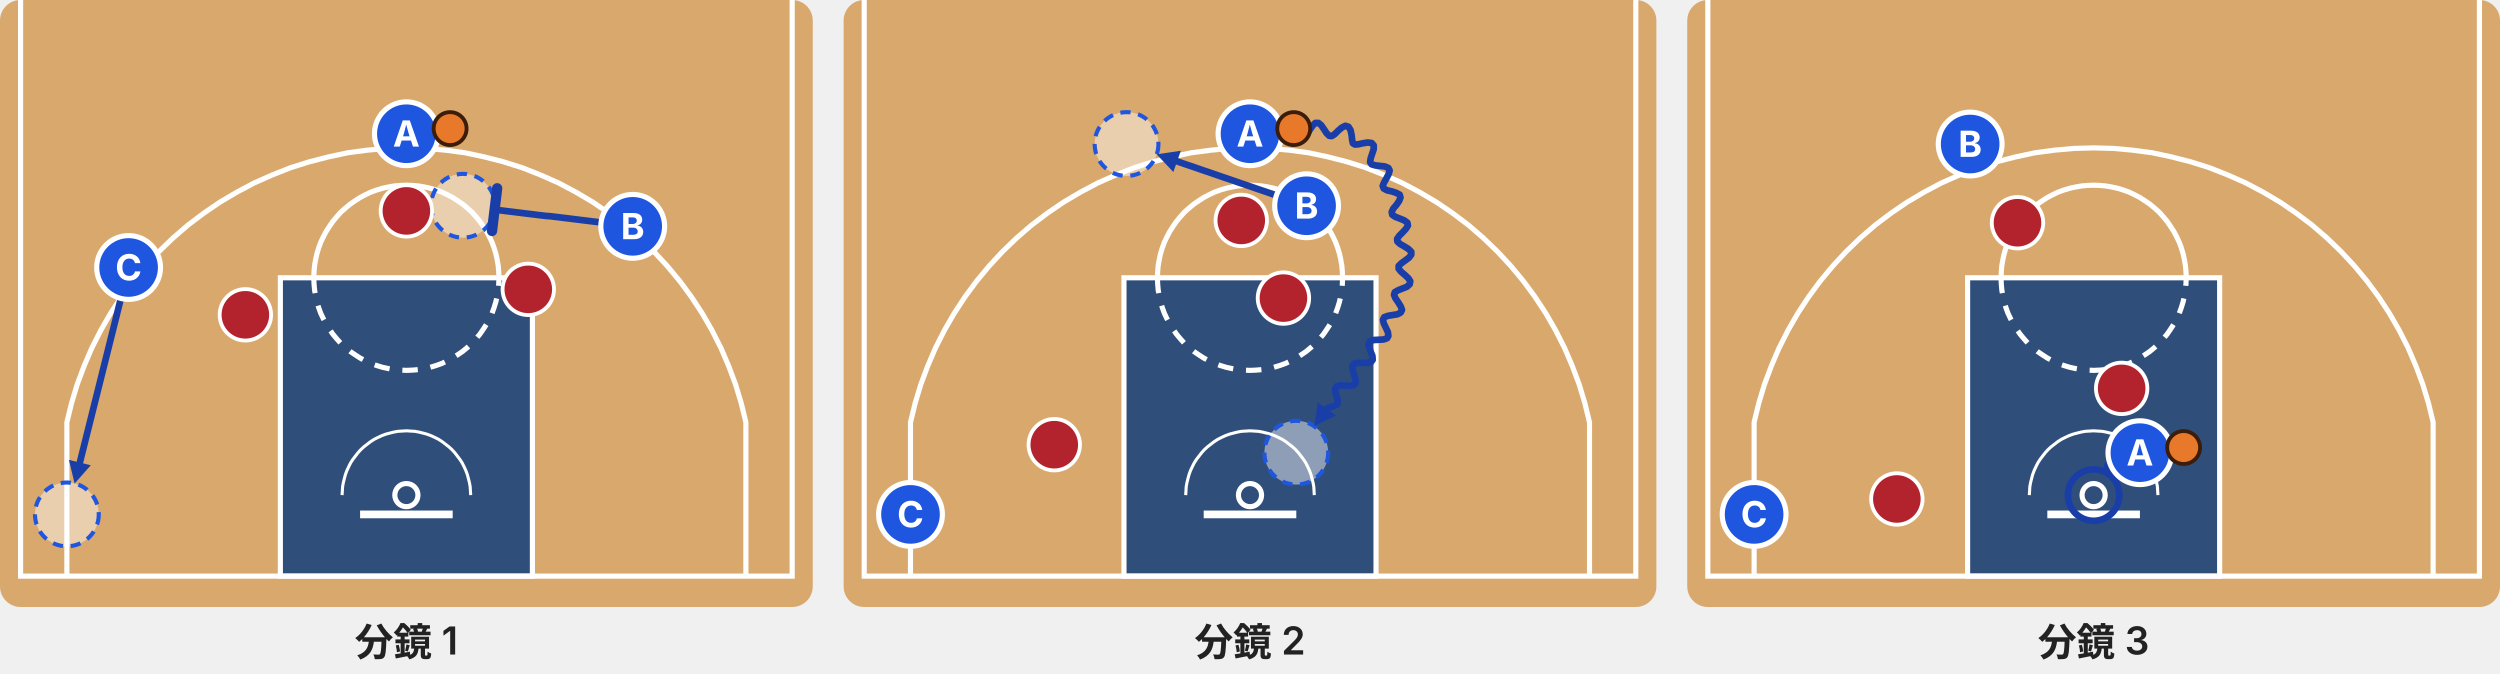
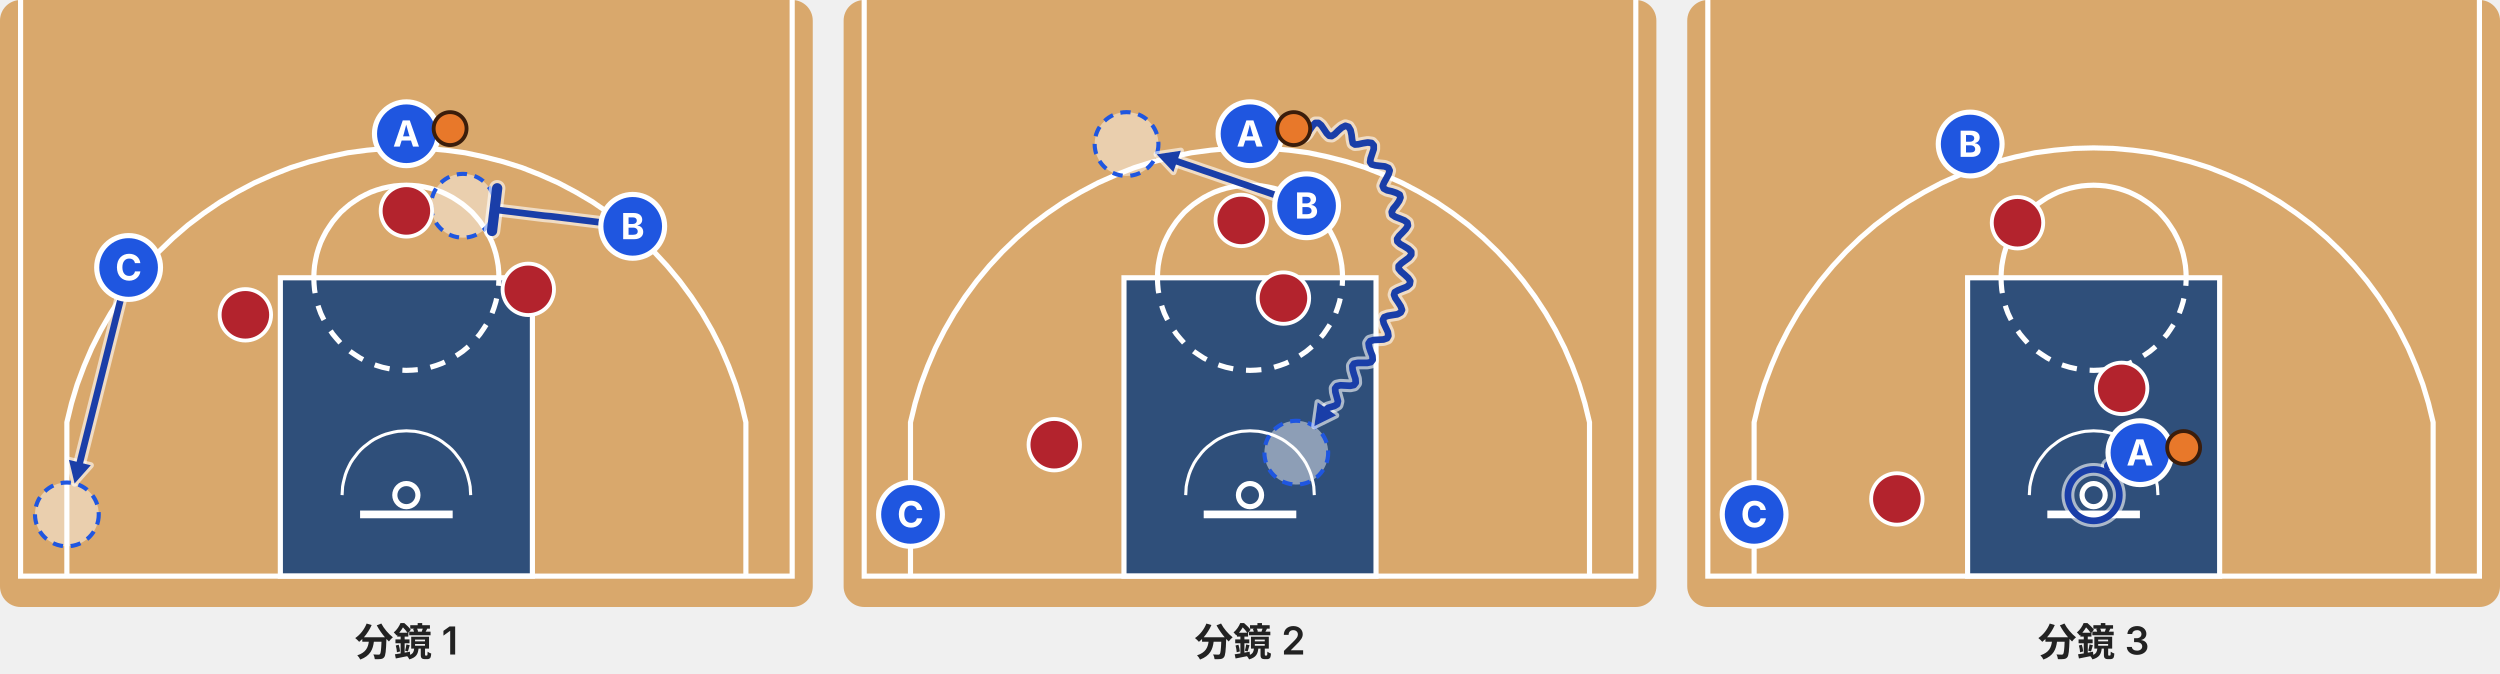
<svg xmlns="http://www.w3.org/2000/svg" viewBox="0 0 972.0 262.0" width="972.0" height="262.0" font-family="-apple-system, 'PingFang TC', 'Noto Sans TC', sans-serif">
  <g transform="translate(0,0)">
    <rect width="316.0" height="236.0" rx="8" fill="#d9a86c" />
    <rect x="109.0" y="108.0" width="98.0" height="116.0" fill="#2f4f7a" stroke="#ffffff" stroke-width="2" />
    <polyline points="8.0,0.0 8.0,224.0 308.0,224.0 308.0,0.0" fill="none" stroke="#ffffff" stroke-width="2" />
    <polyline points="194.0,108.0 193.9,105.6 193.7,103.3 193.3,101.0 192.8,98.7 192.1,96.4 191.3,94.2 190.3,92.1 189.2,90.0 187.9,88.0 186.6,86.1 185.1,84.3 183.5,82.5 181.7,80.9 179.9,79.4 178.0,78.1 176.0,76.8 173.9,75.7 171.8,74.7 169.6,73.9 167.3,73.2 165.0,72.7 162.7,72.3 160.4,72.1 158.0,72.0 155.6,72.1 153.3,72.3 151.0,72.7 148.7,73.2 146.4,73.9 144.2,74.7 142.1,75.7 140.0,76.8 138.0,78.1 136.1,79.4 134.3,80.9 132.5,82.5 130.9,84.3 129.4,86.1 128.1,88.0 126.8,90.0 125.7,92.1 124.7,94.2 123.9,96.4 123.2,98.7 122.7,101.0 122.3,103.3 122.1,105.6 122.0,108.0" fill="none" stroke="#ffffff" stroke-width="2" />
    <polyline points="122.0,108.0 122.1,110.4 122.3,112.7 122.7,115.0 123.2,117.3 123.9,119.6 124.7,121.8 125.7,123.9 126.8,126.0 128.1,128.0 129.4,129.9 130.9,131.7 132.5,133.5 134.3,135.1 136.1,136.6 138.0,137.9 140.0,139.2 142.1,140.3 144.2,141.3 146.4,142.1 148.7,142.8 151.0,143.3 153.3,143.7 155.6,143.9 158.0,144.0 160.4,143.9 162.7,143.7 165.0,143.3 167.3,142.8 169.6,142.1 171.8,141.3 173.9,140.3 176.0,139.2 178.0,137.9 179.9,136.6 181.7,135.1 183.5,133.5 185.1,131.7 186.6,129.9 187.9,128.0 189.2,126.0 190.3,123.9 191.3,121.8 192.1,119.6 192.8,117.3 193.3,115.0 193.7,112.7 193.9,110.4 194.0,108.0" fill="none" stroke="#ffffff" stroke-width="2" stroke-dasharray="6 5" />
    <polyline points="290.0,224.0 290.0,164.2 288.2,156.8 286.0,149.5 283.3,142.3 280.3,135.3 276.8,128.4 273.0,121.8 268.8,115.4 264.3,109.3 259.4,103.4 254.2,97.8 248.7,92.5 242.9,87.5 236.8,82.9 230.5,78.6 223.9,74.7 217.1,71.1 210.1,68.0 203.0,65.2 195.7,62.9 188.3,61.0 180.8,59.4 173.3,58.4 165.6,57.7 158.0,57.5 150.4,57.7 142.7,58.4 135.2,59.4 127.7,61.0 120.3,62.9 113.0,65.2 105.9,68.0 98.9,71.1 92.1,74.7 85.5,78.6 79.2,82.9 73.1,87.5 67.3,92.5 61.8,97.8 56.6,103.4 51.7,109.3 47.2,115.4 43.0,121.8 39.2,128.4 35.7,135.3 32.7,142.3 30.0,149.5 27.8,156.8 26.0,164.2 26.0,224.0" fill="none" stroke="#ffffff" stroke-width="2" />
    <polyline points="183.0,192.5 182.9,190.9 182.8,189.2 182.5,187.6 182.1,186.0 181.7,184.5 181.1,182.9 180.4,181.4 179.7,180.0 178.8,178.6 177.8,177.3 176.8,176.0 175.7,174.8 174.5,173.7 173.2,172.7 171.9,171.7 170.5,170.8 169.1,170.1 167.6,169.4 166.0,168.8 164.5,168.4 162.9,168.0 161.3,167.7 159.6,167.6 158.0,167.5 156.4,167.6 154.7,167.7 153.1,168.0 151.5,168.4 150.0,168.8 148.4,169.4 146.9,170.1 145.5,170.8 144.1,171.7 142.8,172.7 141.5,173.7 140.3,174.8 139.2,176.0 138.2,177.3 137.2,178.6 136.3,180.0 135.6,181.4 134.9,182.9 134.3,184.5 133.9,186.0 133.5,187.6 133.2,189.2 133.1,190.9 133.0,192.5" fill="none" stroke="#ffffff" stroke-width="1.2" />
    <line x1="140.0" y1="200.0" x2="176.0" y2="200.0" stroke="#ffffff" stroke-width="3" />
    <circle cx="158.0" cy="192.5" r="4.5" fill="none" stroke="#ffffff" stroke-width="2" />
    <circle cx="180.0" cy="80.0" r="12.4" fill="#ffffff" fill-opacity="0.45" stroke="#1f56e0" stroke-width="1.6" stroke-dasharray="4 3" />
    <circle cx="26.0" cy="200.0" r="12.4" fill="#ffffff" fill-opacity="0.45" stroke="#1f56e0" stroke-width="1.6" stroke-dasharray="4 3" />
+     <polyline points="233.7,86.5 231.3,86.2 228.9,85.9 226.4,85.6 224.0,85.3 221.6,85.0 219.1,84.7 216.7,84.4 214.2,84.1 211.8,83.9 209.3,83.6 206.9,83.3 204.4,83.0 202.0,82.7 199.6,82.4 197.1,82.1 194.7,81.8 192.3,81.5" fill="none" stroke="#ffffff" stroke-width="5.0" stroke-linecap="round" stroke-linejoin="round" stroke-opacity="0.6" fill-opacity="0.6" />
+     <line x1="191.3" y1="89.8" x2="193.3" y2="73.2" stroke="#ffffff" stroke-width="6.4" stroke-linecap="round" stroke-opacity="0.6" fill-opacity="0.6" />
    <polyline points="233.7,86.5 231.3,86.2 228.9,85.9 226.4,85.6 224.0,85.3 221.6,85.0 219.1,84.7 216.7,84.4 214.2,84.1 211.8,83.9 209.3,83.6 206.9,83.3 204.4,83.0 202.0,82.7 199.6,82.4 197.1,82.1 194.7,81.8 192.3,81.5" fill="none" stroke="#1a3ea8" stroke-width="2.6" stroke-linecap="round" stroke-linejoin="round" />
-     <line x1="191.3" y1="89.8" x2="193.3" y2="73.2" stroke="#1a3ea8" stroke-width="4" stroke-linecap="round" />
+     <line x1="191.3" y1="89.8" x2="193.3" y2="73.2" stroke="#1a3ea8" stroke-width="4.0" stroke-linecap="round" />
+     <polyline points="47.0,116.0 46.4,118.4 45.8,120.8 45.2,123.2 44.6,125.6 44.0,128.0 43.4,130.4 42.8,132.8 42.2,135.2 41.6,137.6 41.0,140.0 40.4,142.4 39.8,144.8 39.2,147.2 38.6,149.6 38.0,152.0 37.4,154.4 36.8,156.8 36.2,159.2 35.6,161.6 35.0,164.0 34.4,166.4 33.8,168.8 33.2,171.2 32.6,173.6 32.0,176.0 31.4,178.4 30.8,180.8 30.7,181.4" fill="none" stroke="#ffffff" stroke-width="5.0" stroke-linecap="round" stroke-linejoin="round" stroke-opacity="0.6" fill-opacity="0.6" />
+     <polygon points="29.0,188.0 35.3,180.9 26.8,178.8" fill="#ffffff" stroke="#ffffff" stroke-width="2.4" stroke-linejoin="round" stroke-opacity="0.6" fill-opacity="0.6" />
    <polyline points="47.0,116.0 46.4,118.4 45.8,120.8 45.2,123.2 44.6,125.6 44.0,128.0 43.4,130.4 42.8,132.8 42.2,135.2 41.6,137.6 41.0,140.0 40.4,142.4 39.8,144.8 39.2,147.2 38.6,149.6 38.0,152.0 37.4,154.4 36.8,156.8 36.2,159.2 35.6,161.6 35.0,164.0 34.4,166.4 33.8,168.8 33.2,171.2 32.6,173.6 32.0,176.0 31.4,178.4 30.8,180.8 30.7,181.4" fill="none" stroke="#1a3ea8" stroke-width="2.6" stroke-linecap="round" stroke-linejoin="round" />
    <polygon points="29.0,188.0 35.3,180.9 26.8,178.8" fill="#1a3ea8" />
    <circle cx="158.0" cy="82.0" r="10.0" fill="#b3232d" stroke="#fff" stroke-width="1.5" />
    <circle cx="205.4" cy="112.5" r="10.0" fill="#b3232d" stroke="#fff" stroke-width="1.5" />
    <circle cx="95.4" cy="122.4" r="10.0" fill="#b3232d" stroke="#fff" stroke-width="1.5" />
    <circle cx="158.0" cy="52.0" r="12.4" fill="#1f56e0" stroke="#fff" stroke-width="2" />
    <text x="158.0" y="57.0" font-size="14" font-weight="700" fill="#fff" text-anchor="middle">A</text>
    <circle cx="246.0" cy="88.0" r="12.4" fill="#1f56e0" stroke="#fff" stroke-width="2" />
    <text x="246.0" y="93.0" font-size="14" font-weight="700" fill="#fff" text-anchor="middle">B</text>
    <circle cx="50.0" cy="104.0" r="12.4" fill="#1f56e0" stroke="#fff" stroke-width="2" />
    <text x="50.0" y="109.0" font-size="14" font-weight="700" fill="#fff" text-anchor="middle">C</text>
    <circle cx="175.0" cy="50.0" r="6.4" fill="#e8782a" stroke="#3b1d0b" stroke-width="1.5" />
    <text x="158.0" y="255.0" font-size="15" font-weight="600" fill="#222" text-anchor="middle">分鏡 1</text>
  </g>
  <g transform="translate(328,0)">
    <rect width="316.0" height="236.0" rx="8" fill="#d9a86c" />
    <rect x="109.0" y="108.0" width="98.0" height="116.0" fill="#2f4f7a" stroke="#ffffff" stroke-width="2" />
    <polyline points="8.0,0.0 8.0,224.0 308.0,224.0 308.0,0.0" fill="none" stroke="#ffffff" stroke-width="2" />
    <polyline points="194.0,108.0 193.9,105.6 193.7,103.3 193.3,101.0 192.8,98.7 192.1,96.4 191.3,94.2 190.3,92.1 189.2,90.0 187.9,88.0 186.6,86.1 185.1,84.3 183.5,82.5 181.7,80.9 179.9,79.4 178.0,78.1 176.0,76.8 173.9,75.7 171.8,74.7 169.6,73.9 167.3,73.2 165.0,72.7 162.7,72.3 160.4,72.1 158.0,72.0 155.6,72.1 153.3,72.3 151.0,72.7 148.7,73.2 146.4,73.9 144.2,74.7 142.1,75.7 140.0,76.8 138.0,78.1 136.1,79.4 134.3,80.9 132.5,82.5 130.9,84.3 129.4,86.1 128.1,88.0 126.8,90.0 125.7,92.1 124.7,94.2 123.9,96.4 123.2,98.7 122.7,101.0 122.3,103.3 122.1,105.6 122.0,108.0" fill="none" stroke="#ffffff" stroke-width="2" />
    <polyline points="122.0,108.0 122.1,110.4 122.3,112.7 122.7,115.0 123.2,117.3 123.9,119.6 124.7,121.8 125.7,123.9 126.8,126.0 128.1,128.0 129.4,129.9 130.9,131.7 132.5,133.5 134.3,135.1 136.1,136.6 138.0,137.9 140.0,139.2 142.1,140.3 144.2,141.3 146.4,142.1 148.7,142.8 151.0,143.3 153.3,143.7 155.6,143.9 158.0,144.0 160.4,143.9 162.7,143.7 165.0,143.3 167.3,142.8 169.6,142.1 171.8,141.3 173.9,140.3 176.0,139.2 178.0,137.9 179.9,136.6 181.7,135.1 183.5,133.5 185.1,131.7 186.6,129.9 187.9,128.0 189.2,126.0 190.3,123.9 191.3,121.8 192.1,119.6 192.8,117.3 193.3,115.0 193.7,112.7 193.9,110.4 194.0,108.0" fill="none" stroke="#ffffff" stroke-width="2" stroke-dasharray="6 5" />
    <polyline points="290.0,224.0 290.0,164.2 288.2,156.8 286.0,149.5 283.3,142.3 280.3,135.3 276.8,128.4 273.0,121.8 268.8,115.4 264.3,109.3 259.4,103.4 254.2,97.8 248.7,92.5 242.9,87.5 236.8,82.9 230.5,78.6 223.9,74.7 217.1,71.1 210.1,68.0 203.0,65.2 195.7,62.9 188.3,61.0 180.8,59.4 173.3,58.4 165.6,57.7 158.0,57.5 150.4,57.7 142.7,58.4 135.2,59.4 127.7,61.0 120.3,62.9 113.0,65.2 105.9,68.0 98.9,71.1 92.1,74.7 85.5,78.6 79.2,82.9 73.1,87.5 67.3,92.5 61.8,97.8 56.6,103.4 51.7,109.3 47.2,115.4 43.0,121.8 39.2,128.4 35.7,135.3 32.7,142.3 30.0,149.5 27.8,156.8 26.0,164.2 26.0,224.0" fill="none" stroke="#ffffff" stroke-width="2" />
    <polyline points="183.0,192.5 182.9,190.9 182.8,189.2 182.5,187.6 182.1,186.0 181.7,184.5 181.1,182.9 180.4,181.4 179.7,180.0 178.8,178.6 177.8,177.3 176.8,176.0 175.7,174.8 174.5,173.7 173.2,172.7 171.9,171.7 170.5,170.8 169.1,170.1 167.6,169.4 166.0,168.8 164.5,168.4 162.9,168.0 161.3,167.7 159.6,167.6 158.0,167.5 156.4,167.6 154.7,167.7 153.1,168.0 151.5,168.4 150.0,168.8 148.4,169.4 146.9,170.1 145.5,170.8 144.1,171.7 142.8,172.7 141.5,173.7 140.3,174.8 139.2,176.0 138.2,177.3 137.2,178.6 136.3,180.0 135.6,181.4 134.9,182.9 134.3,184.5 133.9,186.0 133.5,187.6 133.2,189.2 133.1,190.9 133.0,192.5" fill="none" stroke="#ffffff" stroke-width="1.2" />
    <line x1="140.0" y1="200.0" x2="176.0" y2="200.0" stroke="#ffffff" stroke-width="3" />
    <circle cx="158.0" cy="192.5" r="4.5" fill="none" stroke="#ffffff" stroke-width="2" />
    <circle cx="176.0" cy="176.0" r="12.4" fill="#ffffff" fill-opacity="0.45" stroke="#1f56e0" stroke-width="1.6" stroke-dasharray="4 3" />
    <circle cx="110.0" cy="56.0" r="12.4" fill="#ffffff" fill-opacity="0.45" stroke="#1f56e0" stroke-width="1.6" stroke-dasharray="4 3" />
+     <polyline points="170.4,51.4 171.4,51.1 172.5,50.4 173.5,49.9 174.7,50.0 175.8,50.8 177.1,52.2 178.3,53.1 179.3,53.0 180.3,52.0 181.3,50.4 182.4,48.8 183.4,47.8 184.6,47.8 185.7,48.7 186.8,50.3 187.8,51.8 188.8,52.8 189.8,52.9 191.0,52.1 192.3,50.8 193.7,49.6 195.1,48.9 196.3,49.3 197.1,50.6 197.5,52.5 197.7,54.3 198.0,55.7 198.8,56.2 200.1,56.1 201.9,55.7 203.8,55.4 205.3,55.6 206.1,56.5 206.1,58.0 205.5,59.8 204.9,61.6 204.7,63.0 205.3,63.9 206.7,64.3 208.5,64.5 210.4,64.7 211.8,65.3 212.3,66.3 211.9,67.7 211.0,69.4 210.1,71.0 209.6,72.3 210.0,73.3 211.3,74.0 213.1,74.4 214.9,75.0 216.2,75.7 216.5,76.8 216.0,78.1 214.9,79.7 213.7,81.1 213.1,82.4 213.3,83.5 214.5,84.3 216.3,85.0 218.0,85.7 219.2,86.6 219.4,87.7 218.6,89.0 217.3,90.4 216.0,91.7 215.2,92.9 215.3,93.9 216.4,94.9 218.0,95.8 219.6,96.8 220.7,97.9 220.7,99.0 219.8,100.2 218.3,101.3 216.8,102.4 215.8,103.4 215.8,104.5 216.7,105.6 218.1,106.8 219.5,108.1 220.3,109.3 220.1,110.5 219.0,111.5 217.2,112.2 215.5,112.9 214.3,113.6 214.0,114.6 214.5,115.9 215.6,117.5 216.6,119.1 217.1,120.5 216.6,121.5 215.3,122.2 213.4,122.5 211.6,122.8 210.2,123.3 209.7,124.3 210.0,125.7 210.8,127.4 211.6,129.1 211.8,130.6 211.3,131.5 209.9,132.0 208.0,132.1 206.1,132.2 204.7,132.6 204.1,133.5 204.3,134.9 204.9,136.7 205.6,138.4 205.7,139.9 205.0,140.8 203.6,141.1 201.7,141.1 199.9,141.1 198.4,141.4 197.8,142.3 197.9,143.7 198.4,145.5 199.0,147.3 199.1,148.8 198.4,149.7 197.0,150.0 195.1,149.9 193.2,149.8 191.8,150.1 191.1,151.0 191.2,152.4 191.7,154.2 192.2,156.0 191.9,157.2 190.9,157.8 189.6,158.2 188.3,158.6 187.5,159.3 187.0,160.3" fill="none" stroke="#ffffff" stroke-width="5.0" stroke-linecap="round" stroke-linejoin="round" stroke-opacity="0.6" fill-opacity="0.6" />
+     <polygon points="183.0,165.7 191.5,161.5 184.3,156.4" fill="#ffffff" stroke="#ffffff" stroke-width="2.4" stroke-linejoin="round" stroke-opacity="0.6" fill-opacity="0.6" />
    <polyline points="170.4,51.4 171.4,51.1 172.5,50.4 173.5,49.9 174.7,50.0 175.8,50.8 177.1,52.2 178.3,53.1 179.3,53.0 180.3,52.0 181.3,50.4 182.4,48.8 183.4,47.8 184.6,47.8 185.7,48.7 186.8,50.3 187.8,51.8 188.8,52.8 189.8,52.9 191.0,52.1 192.3,50.8 193.7,49.6 195.1,48.9 196.3,49.3 197.1,50.6 197.5,52.5 197.7,54.3 198.0,55.7 198.8,56.2 200.1,56.1 201.9,55.7 203.8,55.4 205.3,55.6 206.1,56.5 206.1,58.0 205.5,59.8 204.9,61.6 204.7,63.0 205.3,63.9 206.7,64.3 208.5,64.5 210.4,64.7 211.8,65.3 212.3,66.3 211.9,67.7 211.0,69.4 210.1,71.0 209.6,72.3 210.0,73.3 211.3,74.0 213.1,74.4 214.9,75.0 216.2,75.7 216.5,76.8 216.0,78.1 214.9,79.7 213.7,81.1 213.1,82.4 213.3,83.5 214.5,84.3 216.3,85.0 218.0,85.7 219.2,86.6 219.4,87.7 218.6,89.0 217.3,90.4 216.0,91.7 215.2,92.9 215.3,93.9 216.4,94.9 218.0,95.8 219.6,96.8 220.7,97.9 220.7,99.0 219.8,100.2 218.3,101.3 216.8,102.4 215.8,103.4 215.8,104.5 216.7,105.6 218.1,106.8 219.5,108.1 220.3,109.3 220.1,110.5 219.0,111.5 217.2,112.2 215.5,112.9 214.3,113.6 214.0,114.6 214.5,115.9 215.6,117.5 216.6,119.1 217.1,120.5 216.6,121.5 215.3,122.2 213.4,122.5 211.6,122.8 210.2,123.3 209.7,124.3 210.0,125.7 210.8,127.4 211.6,129.1 211.8,130.6 211.3,131.5 209.9,132.0 208.0,132.1 206.1,132.2 204.7,132.6 204.1,133.5 204.3,134.9 204.9,136.7 205.6,138.4 205.7,139.9 205.0,140.8 203.6,141.1 201.7,141.1 199.9,141.1 198.4,141.4 197.8,142.3 197.9,143.7 198.4,145.5 199.0,147.3 199.1,148.8 198.4,149.7 197.0,150.0 195.1,149.9 193.2,149.8 191.8,150.1 191.1,151.0 191.2,152.4 191.7,154.2 192.2,156.0 191.9,157.2 190.9,157.8 189.6,158.2 188.3,158.6 187.5,159.3 187.0,160.3" fill="none" stroke="#1a3ea8" stroke-width="2.6" stroke-linecap="round" stroke-linejoin="round" />
    <polygon points="183.0,165.7 191.5,161.5 184.3,156.4" fill="#1a3ea8" />
+     <polyline points="168.3,76.0 166.0,75.2 163.7,74.4 161.3,73.6 159.0,72.8 156.7,72.0 154.3,71.2 152.0,70.4 149.7,69.6 147.3,68.8 145.0,68.0 142.7,67.2 140.3,66.4 138.0,65.6 135.7,64.8 133.3,64.0 131.0,63.2 128.7,62.4 128.2,62.2" fill="none" stroke="#ffffff" stroke-width="5.0" stroke-linecap="round" stroke-linejoin="round" stroke-opacity="0.6" fill-opacity="0.6" />
+     <polygon points="121.7,60.0 128.2,66.9 131.1,58.6" fill="#ffffff" stroke="#ffffff" stroke-width="2.4" stroke-linejoin="round" stroke-opacity="0.6" fill-opacity="0.6" />
    <polyline points="168.3,76.0 166.0,75.2 163.7,74.4 161.3,73.6 159.0,72.8 156.7,72.0 154.3,71.2 152.0,70.4 149.7,69.6 147.3,68.8 145.0,68.0 142.7,67.2 140.3,66.4 138.0,65.6 135.7,64.8 133.3,64.0 131.0,63.2 128.7,62.4 128.2,62.2" fill="none" stroke="#1a3ea8" stroke-width="2.6" stroke-linecap="round" stroke-linejoin="round" />
    <polygon points="121.7,60.0 128.2,66.9 131.1,58.6" fill="#1a3ea8" />
    <circle cx="154.6" cy="85.7" r="10.0" fill="#b3232d" stroke="#fff" stroke-width="1.5" />
    <circle cx="171.0" cy="115.9" r="10.0" fill="#b3232d" stroke="#fff" stroke-width="1.5" />
    <circle cx="81.9" cy="172.9" r="10.0" fill="#b3232d" stroke="#fff" stroke-width="1.5" />
    <circle cx="158.0" cy="52.0" r="12.4" fill="#1f56e0" stroke="#fff" stroke-width="2" />
    <text x="158.0" y="57.0" font-size="14" font-weight="700" fill="#fff" text-anchor="middle">A</text>
    <circle cx="180.0" cy="80.0" r="12.4" fill="#1f56e0" stroke="#fff" stroke-width="2" />
    <text x="180.0" y="85.0" font-size="14" font-weight="700" fill="#fff" text-anchor="middle">B</text>
    <circle cx="26.0" cy="200.0" r="12.4" fill="#1f56e0" stroke="#fff" stroke-width="2" />
    <text x="26.0" y="205.0" font-size="14" font-weight="700" fill="#fff" text-anchor="middle">C</text>
    <circle cx="175.0" cy="50.0" r="6.4" fill="#e8782a" stroke="#3b1d0b" stroke-width="1.5" />
    <text x="158.0" y="255.0" font-size="15" font-weight="600" fill="#222" text-anchor="middle">分鏡 2</text>
  </g>
  <g transform="translate(656,0)">
    <rect width="316.0" height="236.0" rx="8" fill="#d9a86c" />
    <rect x="109.0" y="108.0" width="98.0" height="116.0" fill="#2f4f7a" stroke="#ffffff" stroke-width="2" />
    <polyline points="8.0,0.0 8.0,224.0 308.0,224.0 308.0,0.0" fill="none" stroke="#ffffff" stroke-width="2" />
    <polyline points="194.0,108.0 193.9,105.6 193.7,103.3 193.3,101.0 192.8,98.7 192.1,96.4 191.3,94.2 190.3,92.1 189.2,90.0 187.9,88.0 186.6,86.1 185.1,84.3 183.5,82.5 181.7,80.9 179.9,79.4 178.0,78.1 176.0,76.8 173.9,75.7 171.8,74.7 169.6,73.9 167.3,73.2 165.0,72.7 162.7,72.3 160.4,72.1 158.0,72.0 155.6,72.1 153.3,72.3 151.0,72.7 148.7,73.2 146.4,73.9 144.2,74.7 142.1,75.7 140.0,76.8 138.0,78.1 136.1,79.4 134.3,80.9 132.5,82.5 130.9,84.3 129.4,86.1 128.1,88.0 126.8,90.0 125.7,92.1 124.7,94.2 123.9,96.4 123.2,98.7 122.7,101.0 122.3,103.3 122.1,105.6 122.0,108.0" fill="none" stroke="#ffffff" stroke-width="2" />
    <polyline points="122.0,108.0 122.1,110.4 122.3,112.7 122.7,115.0 123.2,117.3 123.9,119.6 124.7,121.8 125.7,123.9 126.8,126.0 128.1,128.0 129.4,129.9 130.9,131.7 132.5,133.5 134.3,135.1 136.1,136.6 138.0,137.9 140.0,139.2 142.1,140.3 144.2,141.3 146.4,142.1 148.7,142.8 151.0,143.3 153.3,143.7 155.6,143.9 158.0,144.0 160.4,143.9 162.7,143.7 165.0,143.3 167.3,142.8 169.6,142.1 171.8,141.3 173.9,140.3 176.0,139.2 178.0,137.9 179.9,136.6 181.7,135.1 183.5,133.5 185.1,131.7 186.6,129.9 187.9,128.0 189.2,126.0 190.3,123.9 191.3,121.8 192.1,119.6 192.8,117.3 193.3,115.0 193.7,112.7 193.9,110.4 194.0,108.0" fill="none" stroke="#ffffff" stroke-width="2" stroke-dasharray="6 5" />
    <polyline points="290.0,224.0 290.0,164.2 288.2,156.8 286.0,149.5 283.3,142.3 280.3,135.3 276.8,128.4 273.0,121.8 268.8,115.4 264.3,109.3 259.4,103.4 254.2,97.8 248.7,92.5 242.9,87.5 236.8,82.9 230.5,78.6 223.9,74.7 217.1,71.1 210.1,68.0 203.0,65.2 195.7,62.9 188.3,61.0 180.8,59.4 173.3,58.4 165.6,57.7 158.0,57.5 150.4,57.7 142.7,58.4 135.2,59.4 127.7,61.0 120.3,62.9 113.0,65.2 105.9,68.0 98.9,71.1 92.1,74.7 85.5,78.6 79.2,82.9 73.1,87.5 67.3,92.5 61.8,97.8 56.6,103.4 51.7,109.3 47.2,115.4 43.0,121.8 39.2,128.4 35.7,135.3 32.7,142.3 30.0,149.5 27.8,156.8 26.0,164.2 26.0,224.0" fill="none" stroke="#ffffff" stroke-width="2" />
    <polyline points="183.0,192.5 182.9,190.9 182.8,189.2 182.5,187.6 182.1,186.0 181.7,184.5 181.1,182.9 180.4,181.4 179.7,180.0 178.8,178.6 177.8,177.3 176.8,176.0 175.7,174.8 174.5,173.7 173.2,172.7 171.9,171.7 170.5,170.8 169.1,170.1 167.6,169.4 166.0,168.8 164.5,168.4 162.9,168.0 161.3,167.7 159.6,167.6 158.0,167.5 156.4,167.6 154.7,167.7 153.1,168.0 151.5,168.4 150.0,168.8 148.4,169.4 146.9,170.1 145.5,170.8 144.1,171.7 142.8,172.7 141.5,173.7 140.3,174.8 139.2,176.0 138.2,177.3 137.2,178.6 136.3,180.0 135.6,181.4 134.9,182.9 134.3,184.5 133.9,186.0 133.5,187.6 133.2,189.2 133.1,190.9 133.0,192.5" fill="none" stroke="#ffffff" stroke-width="1.2" />
    <line x1="140.0" y1="200.0" x2="176.0" y2="200.0" stroke="#ffffff" stroke-width="3" />
    <circle cx="158.0" cy="192.5" r="4.5" fill="none" stroke="#ffffff" stroke-width="2" />
+     <polyline points="164.6,180.6 164.0,181.0 162.7,182.5 162.2,183.4" fill="none" stroke="#ffffff" stroke-width="6.0" stroke-linecap="round" stroke-linejoin="round" stroke-opacity="0.6" fill-opacity="0.6" stroke-dasharray="1 6" />
+     <circle cx="158.0" cy="192.5" r="10.0" fill="none" stroke="#ffffff" stroke-width="5.0" stroke-opacity="0.6" fill-opacity="0.6" />
    <polyline points="164.6,180.6 164.0,181.0 162.7,182.5 162.2,183.4" fill="none" stroke="#1a3ea8" stroke-width="3.6" stroke-linecap="round" stroke-linejoin="round" stroke-dasharray="1 6" />
    <circle cx="158.0" cy="192.5" r="10.0" fill="none" stroke="#1a3ea8" stroke-width="2.6" />
    <circle cx="128.4" cy="86.6" r="10.0" fill="#b3232d" stroke="#fff" stroke-width="1.5" />
    <circle cx="168.9" cy="151.0" r="10.0" fill="#b3232d" stroke="#fff" stroke-width="1.5" />
    <circle cx="81.5" cy="194.0" r="10.0" fill="#b3232d" stroke="#fff" stroke-width="1.5" />
    <circle cx="176.0" cy="176.0" r="12.4" fill="#1f56e0" stroke="#fff" stroke-width="2" />
    <text x="176.0" y="181.0" font-size="14" font-weight="700" fill="#fff" text-anchor="middle">A</text>
    <circle cx="110.0" cy="56.0" r="12.4" fill="#1f56e0" stroke="#fff" stroke-width="2" />
    <text x="110.0" y="61.0" font-size="14" font-weight="700" fill="#fff" text-anchor="middle">B</text>
    <circle cx="26.0" cy="200.0" r="12.4" fill="#1f56e0" stroke="#fff" stroke-width="2" />
    <text x="26.0" y="205.0" font-size="14" font-weight="700" fill="#fff" text-anchor="middle">C</text>
    <circle cx="193.0" cy="174.0" r="6.4" fill="#e8782a" stroke="#3b1d0b" stroke-width="1.5" />
    <text x="158.0" y="255.0" font-size="15" font-weight="600" fill="#222" text-anchor="middle">分鏡 3</text>
  </g>
</svg>
